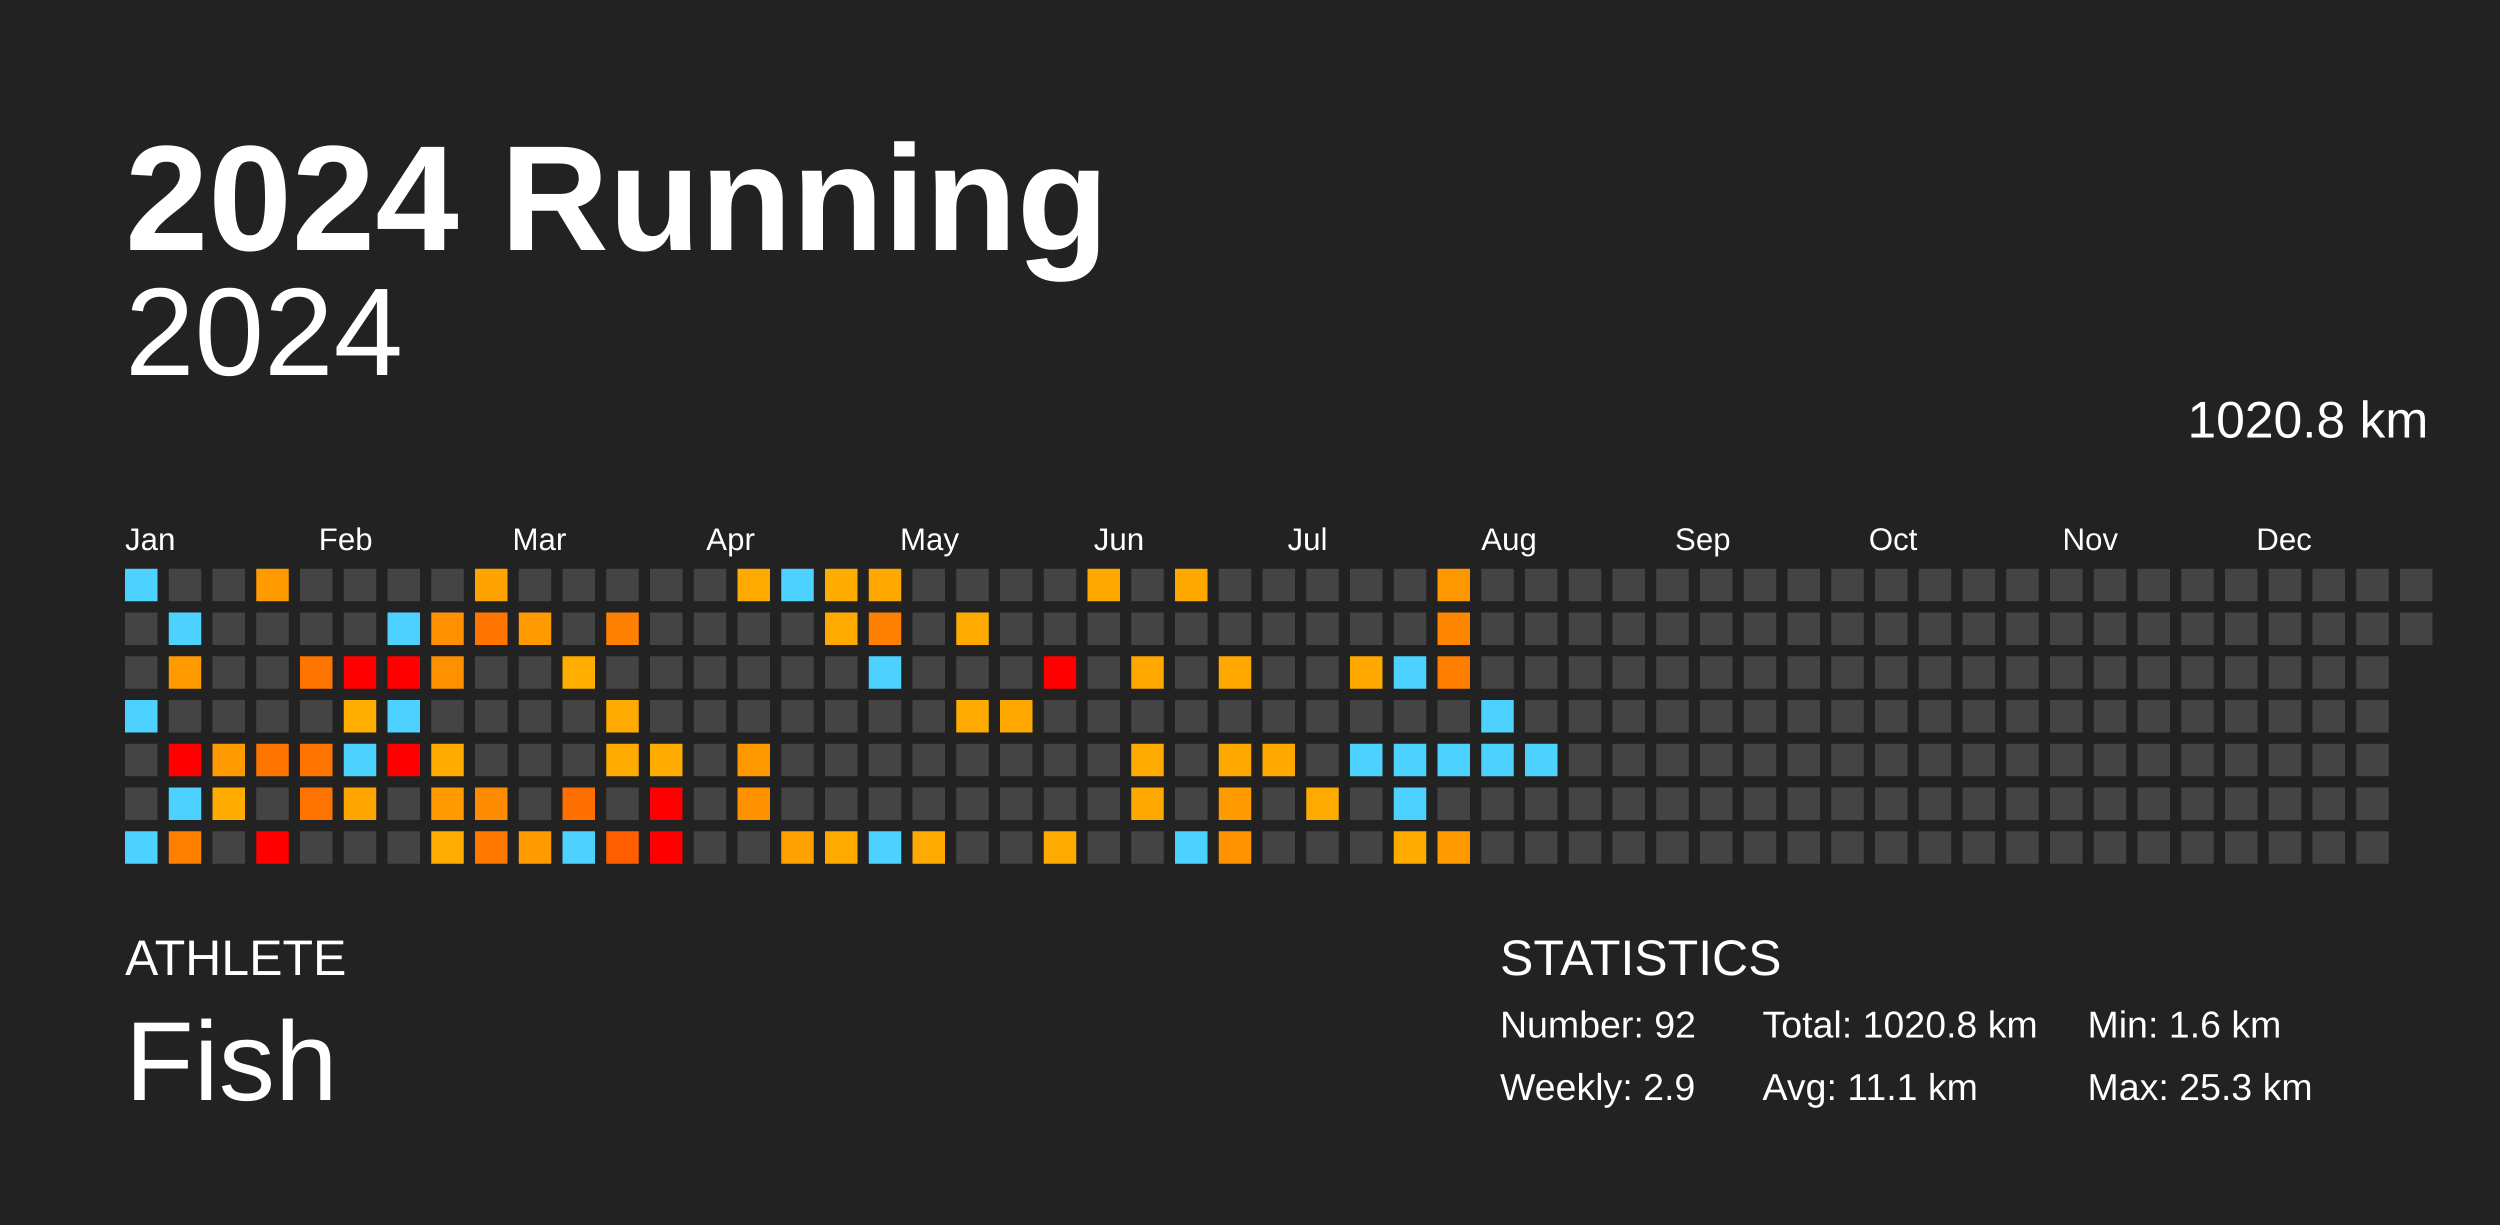
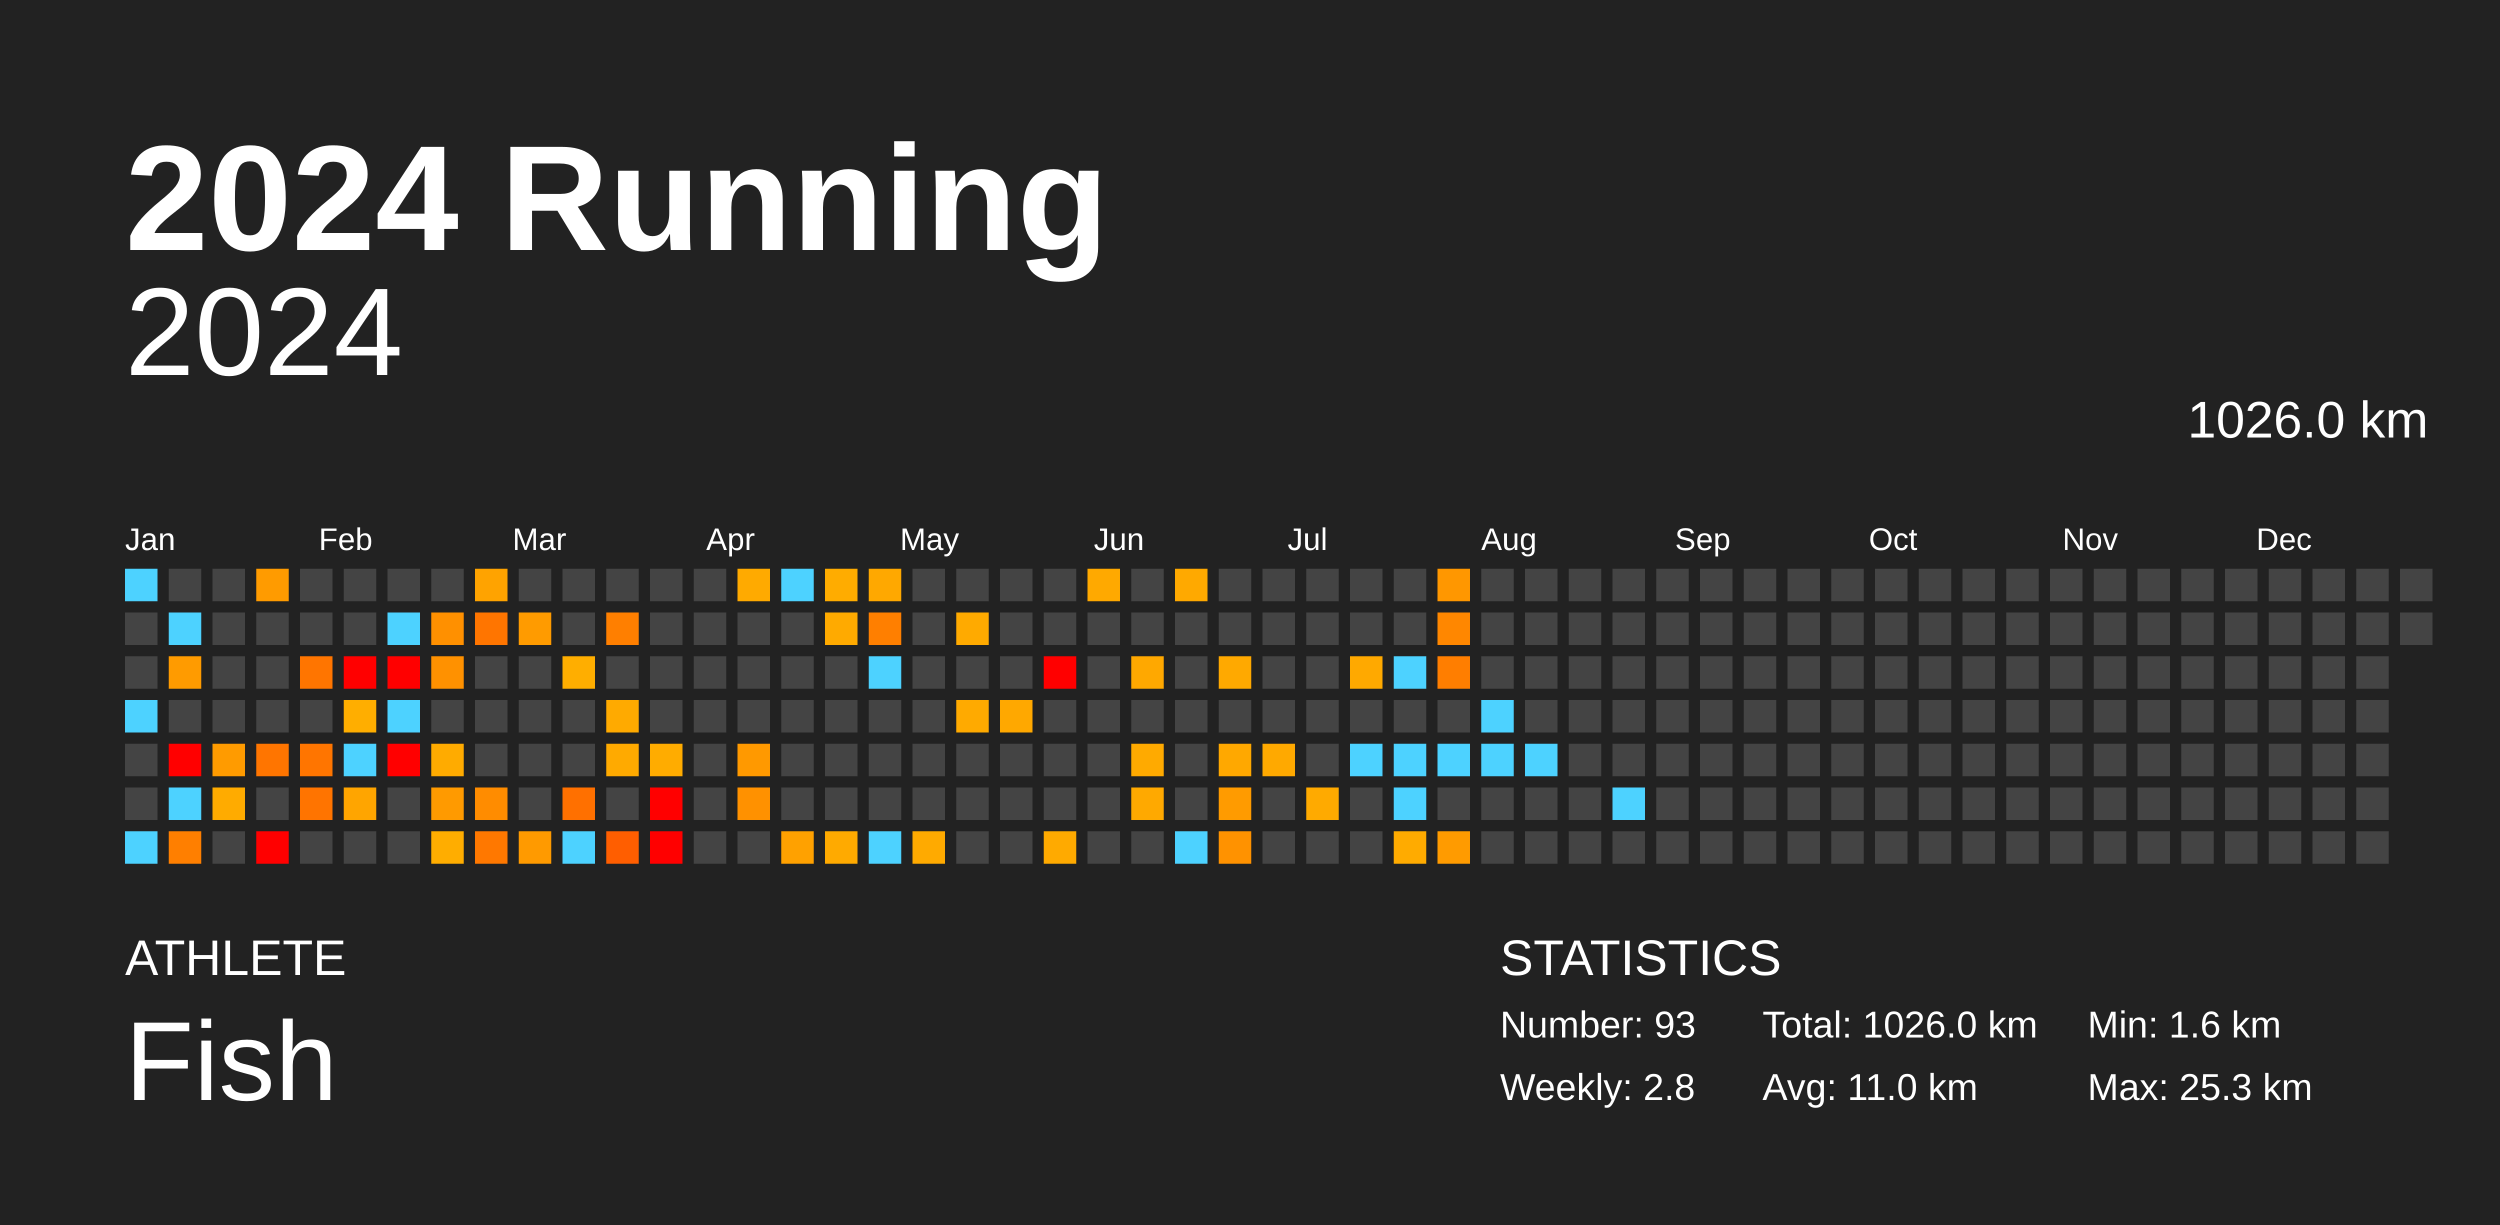
<svg xmlns="http://www.w3.org/2000/svg" baseProfile="full" height="98mm" version="1.1" viewBox="0,0,200,98" width="200mm">
  <defs />
  <rect fill="#222222" height="98" width="200" x="0" y="0" />
  <text fill="#FFFFFF" style="font-size:12px; font-family:Arial; font-weight:bold;" x="10" y="20">2024 Running</text>
  <text fill="#FFFFFF" style="font-size:4px; font-family:Arial" x="10" y="78">ATHLETE</text>
  <text fill="#FFFFFF" style="font-size:9px; font-family:Arial" x="10" y="88">Fish</text>
  <text fill="#FFFFFF" style="font-size:4px; font-family:Arial" x="120" y="78">STATISTICS</text>
-   <text fill="#FFFFFF" style="font-size:3px; font-family:Arial" x="120" y="83">Number: 92</text>
-   <text fill="#FFFFFF" style="font-size:3px; font-family:Arial" x="120" y="88">Weekly: 2.9</text>
-   <text fill="#FFFFFF" style="font-size:3px; font-family:Arial" x="141" y="83">Total: 1020.8 km</text>
-   <text fill="#FFFFFF" style="font-size:3px; font-family:Arial" x="141" y="88">Avg: 11.1 km</text>
+   <text fill="#FFFFFF" style="font-size:3px; font-family:Arial" x="120" y="83">Number: 93</text>
+   <text fill="#FFFFFF" style="font-size:3px; font-family:Arial" x="120" y="88">Weekly: 2.8</text>
+   <text fill="#FFFFFF" style="font-size:3px; font-family:Arial" x="141" y="83">Total: 1026.0 km</text>
+   <text fill="#FFFFFF" style="font-size:3px; font-family:Arial" x="141" y="88">Avg: 11.0 km</text>
  <text fill="#FFFFFF" style="font-size:3px; font-family:Arial" x="167" y="83">Min: 1.6 km</text>
  <text fill="#FFFFFF" style="font-size:3px; font-family:Arial" x="167" y="88">Max: 25.3 km</text>
  <text alignment-baseline="hanging" fill="#FFFFFF" style="font-size:10.0px; font-family:Arial;" x="10" y="30">2024</text>
-   <text alignment-baseline="hanging" fill="#FFFFFF" style="font-size:4.125px; font-family:Arial;" x="175" y="35">1020.8 km</text>
+   <text alignment-baseline="hanging" fill="#FFFFFF" style="font-size:4.125px; font-family:Arial;" x="175" y="35">1026.0 km</text>
  <text fill="#FFFFFF" style="font-size:2.5px; font-family:Arial" x="10.0" y="44">Jan</text>
  <text fill="#FFFFFF" style="font-size:2.5px; font-family:Arial" x="25.5" y="44">Feb</text>
  <text fill="#FFFFFF" style="font-size:2.5px; font-family:Arial" x="41.0" y="44">Mar</text>
  <text fill="#FFFFFF" style="font-size:2.5px; font-family:Arial" x="56.5" y="44">Apr</text>
  <text fill="#FFFFFF" style="font-size:2.5px; font-family:Arial" x="72.0" y="44">May</text>
  <text fill="#FFFFFF" style="font-size:2.5px; font-family:Arial" x="87.5" y="44">Jun</text>
  <text fill="#FFFFFF" style="font-size:2.5px; font-family:Arial" x="103.0" y="44">Jul</text>
  <text fill="#FFFFFF" style="font-size:2.5px; font-family:Arial" x="118.5" y="44">Aug</text>
  <text fill="#FFFFFF" style="font-size:2.5px; font-family:Arial" x="134.0" y="44">Sep</text>
  <text fill="#FFFFFF" style="font-size:2.5px; font-family:Arial" x="149.5" y="44">Oct</text>
  <text fill="#FFFFFF" style="font-size:2.5px; font-family:Arial" x="165.0" y="44">Nov</text>
  <text fill="#FFFFFF" style="font-size:2.5px; font-family:Arial" x="180.5" y="44">Dec</text>
  <rect fill="#4dd2ff" height="2.6" width="2.6" x="10.0" y="45.5" />
  <rect fill="#444444" height="2.6" width="2.6" x="10.0" y="49.0" />
  <rect fill="#444444" height="2.6" width="2.6" x="10.0" y="52.5" />
  <rect fill="#4dd2ff" height="2.6" width="2.6" x="10.0" y="56.0" />
  <rect fill="#444444" height="2.6" width="2.6" x="10.0" y="59.5" />
  <rect fill="#444444" height="2.6" width="2.6" x="10.0" y="63.0" />
  <rect fill="#4dd2ff" height="2.6" width="2.6" x="10.0" y="66.5" />
  <rect fill="#444444" height="2.6" width="2.6" x="13.5" y="45.5" />
  <rect fill="#4dd2ff" height="2.6" width="2.6" x="13.5" y="49.0" />
  <rect fill="#ff9b00" height="2.6" width="2.6" x="13.5" y="52.5" />
  <rect fill="#444444" height="2.6" width="2.6" x="13.5" y="56.0" />
  <rect fill="red" height="2.6" width="2.6" x="13.5" y="59.5" />
  <rect fill="#4dd2ff" height="2.6" width="2.6" x="13.5" y="63.0" />
  <rect fill="#ff7f00" height="2.6" width="2.6" x="13.5" y="66.5" />
  <rect fill="#444444" height="2.6" width="2.6" x="17.0" y="45.5" />
  <rect fill="#444444" height="2.6" width="2.6" x="17.0" y="49.0" />
  <rect fill="#444444" height="2.6" width="2.6" x="17.0" y="52.5" />
  <rect fill="#444444" height="2.6" width="2.6" x="17.0" y="56.0" />
  <rect fill="#ff9b00" height="2.6" width="2.6" x="17.0" y="59.5" />
  <rect fill="#ffab00" height="2.6" width="2.6" x="17.0" y="63.0" />
  <rect fill="#444444" height="2.6" width="2.6" x="17.0" y="66.5" />
  <rect fill="#ff9b00" height="2.6" width="2.6" x="20.5" y="45.5" />
  <rect fill="#444444" height="2.6" width="2.6" x="20.5" y="49.0" />
  <rect fill="#444444" height="2.6" width="2.6" x="20.5" y="52.5" />
  <rect fill="#444444" height="2.6" width="2.6" x="20.5" y="56.0" />
  <rect fill="#ff7500" height="2.6" width="2.6" x="20.5" y="59.5" />
  <rect fill="#444444" height="2.6" width="2.6" x="20.5" y="63.0" />
  <rect fill="red" height="2.6" width="2.6" x="20.5" y="66.5" />
  <rect fill="#444444" height="2.6" width="2.6" x="24.0" y="45.5" />
  <rect fill="#444444" height="2.6" width="2.6" x="24.0" y="49.0" />
  <rect fill="#ff7500" height="2.6" width="2.6" x="24.0" y="52.5" />
  <rect fill="#444444" height="2.6" width="2.6" x="24.0" y="56.0" />
  <rect fill="#ff7500" height="2.6" width="2.6" x="24.0" y="59.5" />
  <rect fill="#ff7400" height="2.6" width="2.6" x="24.0" y="63.0" />
  <rect fill="#444444" height="2.6" width="2.6" x="24.0" y="66.5" />
  <rect fill="#444444" height="2.6" width="2.6" x="27.5" y="45.5" />
  <rect fill="#444444" height="2.6" width="2.6" x="27.5" y="49.0" />
  <rect fill="red" height="2.6" width="2.6" x="27.5" y="52.5" />
  <rect fill="#ffae00" height="2.6" width="2.6" x="27.5" y="56.0" />
  <rect fill="#4dd2ff" height="2.6" width="2.6" x="27.5" y="59.5" />
  <rect fill="#ffa500" height="2.6" width="2.6" x="27.5" y="63.0" />
  <rect fill="#444444" height="2.6" width="2.6" x="27.5" y="66.5" />
  <rect fill="#444444" height="2.6" width="2.6" x="31.0" y="45.5" />
  <rect fill="#4dd2ff" height="2.6" width="2.6" x="31.0" y="49.0" />
  <rect fill="red" height="2.6" width="2.6" x="31.0" y="52.5" />
  <rect fill="#4dd2ff" height="2.6" width="2.6" x="31.0" y="56.0" />
  <rect fill="red" height="2.6" width="2.6" x="31.0" y="59.5" />
  <rect fill="#444444" height="2.6" width="2.6" x="31.0" y="63.0" />
  <rect fill="#444444" height="2.6" width="2.6" x="31.0" y="66.5" />
  <rect fill="#444444" height="2.6" width="2.6" x="34.5" y="45.5" />
  <rect fill="#ff9000" height="2.6" width="2.6" x="34.5" y="49.0" />
  <rect fill="#ff9100" height="2.6" width="2.6" x="34.5" y="52.5" />
  <rect fill="#444444" height="2.6" width="2.6" x="34.5" y="56.0" />
  <rect fill="#ffab00" height="2.6" width="2.6" x="34.5" y="59.5" />
  <rect fill="#ff9a00" height="2.6" width="2.6" x="34.5" y="63.0" />
  <rect fill="#ffad00" height="2.6" width="2.6" x="34.5" y="66.5" />
  <rect fill="#ffa300" height="2.6" width="2.6" x="38.0" y="45.5" />
  <rect fill="#ff7500" height="2.6" width="2.6" x="38.0" y="49.0" />
  <rect fill="#444444" height="2.6" width="2.6" x="38.0" y="52.5" />
  <rect fill="#444444" height="2.6" width="2.6" x="38.0" y="56.0" />
  <rect fill="#444444" height="2.6" width="2.6" x="38.0" y="59.5" />
  <rect fill="#ff8c00" height="2.6" width="2.6" x="38.0" y="63.0" />
  <rect fill="#ff7800" height="2.6" width="2.6" x="38.0" y="66.5" />
  <rect fill="#444444" height="2.6" width="2.6" x="41.5" y="45.5" />
  <rect fill="#ff9b00" height="2.6" width="2.6" x="41.5" y="49.0" />
  <rect fill="#444444" height="2.6" width="2.6" x="41.5" y="52.5" />
  <rect fill="#444444" height="2.6" width="2.6" x="41.5" y="56.0" />
  <rect fill="#444444" height="2.6" width="2.6" x="41.5" y="59.5" />
  <rect fill="#444444" height="2.6" width="2.6" x="41.5" y="63.0" />
  <rect fill="#ff9a00" height="2.6" width="2.6" x="41.5" y="66.5" />
  <rect fill="#444444" height="2.6" width="2.6" x="45.0" y="45.5" />
  <rect fill="#444444" height="2.6" width="2.6" x="45.0" y="49.0" />
  <rect fill="#ffae00" height="2.6" width="2.6" x="45.0" y="52.5" />
  <rect fill="#444444" height="2.6" width="2.6" x="45.0" y="56.0" />
  <rect fill="#444444" height="2.6" width="2.6" x="45.0" y="59.5" />
  <rect fill="#ff7000" height="2.6" width="2.6" x="45.0" y="63.0" />
  <rect fill="#4dd2ff" height="2.6" width="2.6" x="45.0" y="66.5" />
  <rect fill="#444444" height="2.6" width="2.6" x="48.5" y="45.5" />
  <rect fill="#ff7f00" height="2.6" width="2.6" x="48.5" y="49.0" />
  <rect fill="#444444" height="2.6" width="2.6" x="48.5" y="52.5" />
  <rect fill="#ffaa00" height="2.6" width="2.6" x="48.5" y="56.0" />
  <rect fill="#ffaa00" height="2.6" width="2.6" x="48.5" y="59.5" />
  <rect fill="#444444" height="2.6" width="2.6" x="48.5" y="63.0" />
  <rect fill="#ff5e00" height="2.6" width="2.6" x="48.5" y="66.5" />
  <rect fill="#444444" height="2.6" width="2.6" x="52.0" y="45.5" />
  <rect fill="#444444" height="2.6" width="2.6" x="52.0" y="49.0" />
  <rect fill="#444444" height="2.6" width="2.6" x="52.0" y="52.5" />
  <rect fill="#444444" height="2.6" width="2.6" x="52.0" y="56.0" />
  <rect fill="#ffac00" height="2.6" width="2.6" x="52.0" y="59.5" />
  <rect fill="red" height="2.6" width="2.6" x="52.0" y="63.0" />
  <rect fill="red" height="2.6" width="2.6" x="52.0" y="66.5" />
  <rect fill="#444444" height="2.6" width="2.6" x="55.5" y="45.5" />
  <rect fill="#444444" height="2.6" width="2.6" x="55.5" y="49.0" />
  <rect fill="#444444" height="2.6" width="2.6" x="55.5" y="52.5" />
  <rect fill="#444444" height="2.6" width="2.6" x="55.5" y="56.0" />
  <rect fill="#444444" height="2.6" width="2.6" x="55.5" y="59.5" />
  <rect fill="#444444" height="2.6" width="2.6" x="55.5" y="63.0" />
  <rect fill="#444444" height="2.6" width="2.6" x="55.5" y="66.5" />
  <rect fill="#ffaa00" height="2.6" width="2.6" x="59.0" y="45.5" />
  <rect fill="#444444" height="2.6" width="2.6" x="59.0" y="49.0" />
  <rect fill="#444444" height="2.6" width="2.6" x="59.0" y="52.5" />
  <rect fill="#444444" height="2.6" width="2.6" x="59.0" y="56.0" />
  <rect fill="#ff9900" height="2.6" width="2.6" x="59.0" y="59.5" />
  <rect fill="#ff9100" height="2.6" width="2.6" x="59.0" y="63.0" />
  <rect fill="#444444" height="2.6" width="2.6" x="59.0" y="66.5" />
  <rect fill="#4dd2ff" height="2.6" width="2.6" x="62.5" y="45.5" />
  <rect fill="#444444" height="2.6" width="2.6" x="62.5" y="49.0" />
  <rect fill="#444444" height="2.6" width="2.6" x="62.5" y="52.5" />
  <rect fill="#444444" height="2.6" width="2.6" x="62.5" y="56.0" />
  <rect fill="#444444" height="2.6" width="2.6" x="62.5" y="59.5" />
  <rect fill="#444444" height="2.6" width="2.6" x="62.5" y="63.0" />
  <rect fill="#ffa100" height="2.6" width="2.6" x="62.5" y="66.5" />
  <rect fill="#ffac00" height="2.6" width="2.6" x="66.0" y="45.5" />
  <rect fill="#ffaa00" height="2.6" width="2.6" x="66.0" y="49.0" />
  <rect fill="#444444" height="2.6" width="2.6" x="66.0" y="52.5" />
  <rect fill="#444444" height="2.6" width="2.6" x="66.0" y="56.0" />
  <rect fill="#444444" height="2.6" width="2.6" x="66.0" y="59.5" />
  <rect fill="#444444" height="2.6" width="2.6" x="66.0" y="63.0" />
  <rect fill="#ffaa00" height="2.6" width="2.6" x="66.0" y="66.5" />
  <rect fill="#ffa800" height="2.6" width="2.6" x="69.5" y="45.5" />
  <rect fill="#ff7f00" height="2.6" width="2.6" x="69.5" y="49.0" />
  <rect fill="#4dd2ff" height="2.6" width="2.6" x="69.5" y="52.5" />
  <rect fill="#444444" height="2.6" width="2.6" x="69.5" y="56.0" />
  <rect fill="#444444" height="2.6" width="2.6" x="69.5" y="59.5" />
  <rect fill="#444444" height="2.6" width="2.6" x="69.5" y="63.0" />
  <rect fill="#4dd2ff" height="2.6" width="2.6" x="69.5" y="66.5" />
  <rect fill="#444444" height="2.6" width="2.6" x="73.0" y="45.5" />
  <rect fill="#444444" height="2.6" width="2.6" x="73.0" y="49.0" />
  <rect fill="#444444" height="2.6" width="2.6" x="73.0" y="52.5" />
  <rect fill="#444444" height="2.6" width="2.6" x="73.0" y="56.0" />
  <rect fill="#444444" height="2.6" width="2.6" x="73.0" y="59.5" />
  <rect fill="#444444" height="2.6" width="2.6" x="73.0" y="63.0" />
  <rect fill="#ffaa00" height="2.6" width="2.6" x="73.0" y="66.5" />
  <rect fill="#444444" height="2.6" width="2.6" x="76.5" y="45.5" />
  <rect fill="#ffaa00" height="2.6" width="2.6" x="76.5" y="49.0" />
  <rect fill="#444444" height="2.6" width="2.6" x="76.5" y="52.5" />
  <rect fill="#ffaa00" height="2.6" width="2.6" x="76.5" y="56.0" />
  <rect fill="#444444" height="2.6" width="2.6" x="76.5" y="59.5" />
  <rect fill="#444444" height="2.6" width="2.6" x="76.5" y="63.0" />
  <rect fill="#444444" height="2.6" width="2.6" x="76.5" y="66.5" />
  <rect fill="#444444" height="2.6" width="2.6" x="80.0" y="45.5" />
  <rect fill="#444444" height="2.6" width="2.6" x="80.0" y="49.0" />
  <rect fill="#444444" height="2.6" width="2.6" x="80.0" y="52.5" />
  <rect fill="#ffa800" height="2.6" width="2.6" x="80.0" y="56.0" />
  <rect fill="#444444" height="2.6" width="2.6" x="80.0" y="59.5" />
  <rect fill="#444444" height="2.6" width="2.6" x="80.0" y="63.0" />
  <rect fill="#444444" height="2.6" width="2.6" x="80.0" y="66.5" />
  <rect fill="#444444" height="2.6" width="2.6" x="83.5" y="45.5" />
  <rect fill="#444444" height="2.6" width="2.6" x="83.5" y="49.0" />
  <rect fill="red" height="2.6" width="2.6" x="83.5" y="52.5" />
  <rect fill="#444444" height="2.6" width="2.6" x="83.5" y="56.0" />
  <rect fill="#444444" height="2.6" width="2.6" x="83.5" y="59.5" />
  <rect fill="#444444" height="2.6" width="2.6" x="83.5" y="63.0" />
  <rect fill="#ffaa00" height="2.6" width="2.6" x="83.5" y="66.5" />
  <rect fill="#ffa900" height="2.6" width="2.6" x="87.0" y="45.5" />
  <rect fill="#444444" height="2.6" width="2.6" x="87.0" y="49.0" />
  <rect fill="#444444" height="2.6" width="2.6" x="87.0" y="52.5" />
  <rect fill="#444444" height="2.6" width="2.6" x="87.0" y="56.0" />
  <rect fill="#444444" height="2.6" width="2.6" x="87.0" y="59.5" />
  <rect fill="#444444" height="2.6" width="2.6" x="87.0" y="63.0" />
  <rect fill="#444444" height="2.6" width="2.6" x="87.0" y="66.5" />
  <rect fill="#444444" height="2.6" width="2.6" x="90.5" y="45.5" />
  <rect fill="#444444" height="2.6" width="2.6" x="90.5" y="49.0" />
  <rect fill="#ffa800" height="2.6" width="2.6" x="90.5" y="52.5" />
  <rect fill="#444444" height="2.6" width="2.6" x="90.5" y="56.0" />
  <rect fill="#ffaa00" height="2.6" width="2.6" x="90.5" y="59.5" />
  <rect fill="#ffa900" height="2.6" width="2.6" x="90.5" y="63.0" />
  <rect fill="#444444" height="2.6" width="2.6" x="90.5" y="66.5" />
  <rect fill="#ffa900" height="2.6" width="2.6" x="94.0" y="45.5" />
  <rect fill="#444444" height="2.6" width="2.6" x="94.0" y="49.0" />
  <rect fill="#444444" height="2.6" width="2.6" x="94.0" y="52.5" />
  <rect fill="#444444" height="2.6" width="2.6" x="94.0" y="56.0" />
  <rect fill="#444444" height="2.6" width="2.6" x="94.0" y="59.5" />
  <rect fill="#444444" height="2.6" width="2.6" x="94.0" y="63.0" />
  <rect fill="#4dd2ff" height="2.6" width="2.6" x="94.0" y="66.5" />
  <rect fill="#444444" height="2.6" width="2.6" x="97.5" y="45.5" />
  <rect fill="#444444" height="2.6" width="2.6" x="97.5" y="49.0" />
  <rect fill="#ffa900" height="2.6" width="2.6" x="97.5" y="52.5" />
  <rect fill="#444444" height="2.6" width="2.6" x="97.5" y="56.0" />
  <rect fill="#ffa800" height="2.6" width="2.6" x="97.5" y="59.5" />
  <rect fill="#ff9b00" height="2.6" width="2.6" x="97.5" y="63.0" />
  <rect fill="#ff9200" height="2.6" width="2.6" x="97.5" y="66.5" />
  <rect fill="#444444" height="2.6" width="2.6" x="101.0" y="45.5" />
  <rect fill="#444444" height="2.6" width="2.6" x="101.0" y="49.0" />
  <rect fill="#444444" height="2.6" width="2.6" x="101.0" y="52.5" />
  <rect fill="#444444" height="2.6" width="2.6" x="101.0" y="56.0" />
  <rect fill="#ffa900" height="2.6" width="2.6" x="101.0" y="59.5" />
  <rect fill="#444444" height="2.6" width="2.6" x="101.0" y="63.0" />
  <rect fill="#444444" height="2.6" width="2.6" x="101.0" y="66.5" />
  <rect fill="#444444" height="2.6" width="2.6" x="104.5" y="45.5" />
  <rect fill="#444444" height="2.6" width="2.6" x="104.5" y="49.0" />
  <rect fill="#444444" height="2.6" width="2.6" x="104.5" y="52.5" />
  <rect fill="#444444" height="2.6" width="2.6" x="104.5" y="56.0" />
  <rect fill="#444444" height="2.6" width="2.6" x="104.5" y="59.5" />
  <rect fill="#ffaa00" height="2.6" width="2.6" x="104.5" y="63.0" />
  <rect fill="#444444" height="2.6" width="2.6" x="104.5" y="66.5" />
  <rect fill="#444444" height="2.6" width="2.6" x="108.0" y="45.5" />
  <rect fill="#444444" height="2.6" width="2.6" x="108.0" y="49.0" />
  <rect fill="#ffa900" height="2.6" width="2.6" x="108.0" y="52.5" />
  <rect fill="#444444" height="2.6" width="2.6" x="108.0" y="56.0" />
  <rect fill="#4dd2ff" height="2.6" width="2.6" x="108.0" y="59.5" />
  <rect fill="#444444" height="2.6" width="2.6" x="108.0" y="63.0" />
  <rect fill="#444444" height="2.6" width="2.6" x="108.0" y="66.5" />
  <rect fill="#444444" height="2.6" width="2.6" x="111.5" y="45.5" />
  <rect fill="#444444" height="2.6" width="2.6" x="111.5" y="49.0" />
  <rect fill="#4dd2ff" height="2.6" width="2.6" x="111.5" y="52.5" />
  <rect fill="#444444" height="2.6" width="2.6" x="111.5" y="56.0" />
  <rect fill="#4dd2ff" height="2.6" width="2.6" x="111.5" y="59.5" />
  <rect fill="#4dd2ff" height="2.6" width="2.6" x="111.5" y="63.0" />
  <rect fill="#ffab00" height="2.6" width="2.6" x="111.5" y="66.5" />
  <rect fill="#ff9700" height="2.6" width="2.6" x="115.0" y="45.5" />
  <rect fill="#ff8700" height="2.6" width="2.6" x="115.0" y="49.0" />
  <rect fill="#ff7e00" height="2.6" width="2.6" x="115.0" y="52.5" />
  <rect fill="#444444" height="2.6" width="2.6" x="115.0" y="56.0" />
  <rect fill="#4dd2ff" height="2.6" width="2.6" x="115.0" y="59.5" />
  <rect fill="#444444" height="2.6" width="2.6" x="115.0" y="63.0" />
  <rect fill="#ff9b00" height="2.6" width="2.6" x="115.0" y="66.5" />
  <rect fill="#444444" height="2.6" width="2.6" x="118.5" y="45.5" />
  <rect fill="#444444" height="2.6" width="2.6" x="118.5" y="49.0" />
  <rect fill="#444444" height="2.6" width="2.6" x="118.5" y="52.5" />
  <rect fill="#4dd2ff" height="2.6" width="2.6" x="118.5" y="56.0" />
  <rect fill="#4dd2ff" height="2.6" width="2.6" x="118.5" y="59.5" />
  <rect fill="#444444" height="2.6" width="2.6" x="118.5" y="63.0" />
  <rect fill="#444444" height="2.6" width="2.6" x="118.5" y="66.5" />
  <rect fill="#444444" height="2.6" width="2.6" x="122.0" y="45.5" />
  <rect fill="#444444" height="2.6" width="2.6" x="122.0" y="49.0" />
  <rect fill="#444444" height="2.6" width="2.6" x="122.0" y="52.5" />
  <rect fill="#444444" height="2.6" width="2.6" x="122.0" y="56.0" />
  <rect fill="#4dd2ff" height="2.6" width="2.6" x="122.0" y="59.5" />
  <rect fill="#444444" height="2.6" width="2.6" x="122.0" y="63.0" />
  <rect fill="#444444" height="2.6" width="2.6" x="122.0" y="66.5" />
  <rect fill="#444444" height="2.6" width="2.6" x="125.5" y="45.5" />
  <rect fill="#444444" height="2.6" width="2.6" x="125.5" y="49.0" />
  <rect fill="#444444" height="2.6" width="2.6" x="125.5" y="52.5" />
  <rect fill="#444444" height="2.6" width="2.6" x="125.5" y="56.0" />
  <rect fill="#444444" height="2.6" width="2.6" x="125.5" y="59.5" />
  <rect fill="#444444" height="2.6" width="2.6" x="125.5" y="63.0" />
  <rect fill="#444444" height="2.6" width="2.6" x="125.5" y="66.5" />
  <rect fill="#444444" height="2.6" width="2.6" x="129.0" y="45.5" />
  <rect fill="#444444" height="2.6" width="2.6" x="129.0" y="49.0" />
  <rect fill="#444444" height="2.6" width="2.6" x="129.0" y="52.5" />
  <rect fill="#444444" height="2.6" width="2.6" x="129.0" y="56.0" />
  <rect fill="#444444" height="2.6" width="2.6" x="129.0" y="59.5" />
-   <rect fill="#444444" height="2.6" width="2.6" x="129.0" y="63.0" />
+   <rect fill="#4dd2ff" height="2.6" width="2.6" x="129.0" y="63.0" />
  <rect fill="#444444" height="2.6" width="2.6" x="129.0" y="66.5" />
  <rect fill="#444444" height="2.6" width="2.6" x="132.5" y="45.5" />
  <rect fill="#444444" height="2.6" width="2.6" x="132.5" y="49.0" />
  <rect fill="#444444" height="2.6" width="2.6" x="132.5" y="52.5" />
  <rect fill="#444444" height="2.6" width="2.6" x="132.5" y="56.0" />
  <rect fill="#444444" height="2.6" width="2.6" x="132.5" y="59.5" />
  <rect fill="#444444" height="2.6" width="2.6" x="132.5" y="63.0" />
  <rect fill="#444444" height="2.6" width="2.6" x="132.5" y="66.5" />
  <rect fill="#444444" height="2.6" width="2.6" x="136.0" y="45.5" />
  <rect fill="#444444" height="2.6" width="2.6" x="136.0" y="49.0" />
  <rect fill="#444444" height="2.6" width="2.6" x="136.0" y="52.5" />
  <rect fill="#444444" height="2.6" width="2.6" x="136.0" y="56.0" />
  <rect fill="#444444" height="2.6" width="2.6" x="136.0" y="59.5" />
  <rect fill="#444444" height="2.6" width="2.6" x="136.0" y="63.0" />
  <rect fill="#444444" height="2.6" width="2.6" x="136.0" y="66.5" />
  <rect fill="#444444" height="2.6" width="2.6" x="139.5" y="45.5" />
  <rect fill="#444444" height="2.6" width="2.6" x="139.5" y="49.0" />
  <rect fill="#444444" height="2.6" width="2.6" x="139.5" y="52.5" />
  <rect fill="#444444" height="2.6" width="2.6" x="139.5" y="56.0" />
  <rect fill="#444444" height="2.6" width="2.6" x="139.5" y="59.5" />
  <rect fill="#444444" height="2.6" width="2.6" x="139.5" y="63.0" />
  <rect fill="#444444" height="2.6" width="2.6" x="139.5" y="66.5" />
  <rect fill="#444444" height="2.6" width="2.6" x="143.0" y="45.5" />
  <rect fill="#444444" height="2.6" width="2.6" x="143.0" y="49.0" />
  <rect fill="#444444" height="2.6" width="2.6" x="143.0" y="52.5" />
  <rect fill="#444444" height="2.6" width="2.6" x="143.0" y="56.0" />
  <rect fill="#444444" height="2.6" width="2.6" x="143.0" y="59.5" />
  <rect fill="#444444" height="2.6" width="2.6" x="143.0" y="63.0" />
  <rect fill="#444444" height="2.6" width="2.6" x="143.0" y="66.5" />
  <rect fill="#444444" height="2.6" width="2.6" x="146.5" y="45.5" />
  <rect fill="#444444" height="2.6" width="2.6" x="146.5" y="49.0" />
  <rect fill="#444444" height="2.6" width="2.6" x="146.5" y="52.5" />
  <rect fill="#444444" height="2.6" width="2.6" x="146.5" y="56.0" />
  <rect fill="#444444" height="2.6" width="2.6" x="146.5" y="59.5" />
  <rect fill="#444444" height="2.6" width="2.6" x="146.5" y="63.0" />
  <rect fill="#444444" height="2.6" width="2.6" x="146.5" y="66.5" />
  <rect fill="#444444" height="2.6" width="2.6" x="150.0" y="45.5" />
  <rect fill="#444444" height="2.6" width="2.6" x="150.0" y="49.0" />
  <rect fill="#444444" height="2.6" width="2.6" x="150.0" y="52.5" />
  <rect fill="#444444" height="2.6" width="2.6" x="150.0" y="56.0" />
  <rect fill="#444444" height="2.6" width="2.6" x="150.0" y="59.5" />
  <rect fill="#444444" height="2.6" width="2.6" x="150.0" y="63.0" />
  <rect fill="#444444" height="2.6" width="2.6" x="150.0" y="66.5" />
  <rect fill="#444444" height="2.6" width="2.6" x="153.5" y="45.5" />
  <rect fill="#444444" height="2.6" width="2.6" x="153.5" y="49.0" />
  <rect fill="#444444" height="2.6" width="2.6" x="153.5" y="52.5" />
  <rect fill="#444444" height="2.6" width="2.6" x="153.5" y="56.0" />
  <rect fill="#444444" height="2.6" width="2.6" x="153.5" y="59.5" />
  <rect fill="#444444" height="2.6" width="2.6" x="153.5" y="63.0" />
  <rect fill="#444444" height="2.6" width="2.6" x="153.5" y="66.5" />
  <rect fill="#444444" height="2.6" width="2.6" x="157.0" y="45.5" />
  <rect fill="#444444" height="2.6" width="2.6" x="157.0" y="49.0" />
  <rect fill="#444444" height="2.6" width="2.6" x="157.0" y="52.5" />
  <rect fill="#444444" height="2.6" width="2.6" x="157.0" y="56.0" />
  <rect fill="#444444" height="2.6" width="2.6" x="157.0" y="59.5" />
  <rect fill="#444444" height="2.6" width="2.6" x="157.0" y="63.0" />
  <rect fill="#444444" height="2.6" width="2.6" x="157.0" y="66.5" />
  <rect fill="#444444" height="2.6" width="2.6" x="160.5" y="45.5" />
  <rect fill="#444444" height="2.6" width="2.6" x="160.5" y="49.0" />
  <rect fill="#444444" height="2.6" width="2.6" x="160.5" y="52.5" />
  <rect fill="#444444" height="2.6" width="2.6" x="160.5" y="56.0" />
  <rect fill="#444444" height="2.6" width="2.6" x="160.5" y="59.5" />
  <rect fill="#444444" height="2.6" width="2.6" x="160.5" y="63.0" />
  <rect fill="#444444" height="2.6" width="2.6" x="160.5" y="66.5" />
  <rect fill="#444444" height="2.6" width="2.6" x="164.0" y="45.5" />
  <rect fill="#444444" height="2.6" width="2.6" x="164.0" y="49.0" />
  <rect fill="#444444" height="2.6" width="2.6" x="164.0" y="52.5" />
  <rect fill="#444444" height="2.6" width="2.6" x="164.0" y="56.0" />
  <rect fill="#444444" height="2.6" width="2.6" x="164.0" y="59.5" />
  <rect fill="#444444" height="2.6" width="2.6" x="164.0" y="63.0" />
  <rect fill="#444444" height="2.6" width="2.6" x="164.0" y="66.5" />
  <rect fill="#444444" height="2.6" width="2.6" x="167.5" y="45.5" />
  <rect fill="#444444" height="2.6" width="2.6" x="167.5" y="49.0" />
  <rect fill="#444444" height="2.6" width="2.6" x="167.5" y="52.5" />
  <rect fill="#444444" height="2.6" width="2.6" x="167.5" y="56.0" />
  <rect fill="#444444" height="2.6" width="2.6" x="167.5" y="59.5" />
  <rect fill="#444444" height="2.6" width="2.6" x="167.5" y="63.0" />
  <rect fill="#444444" height="2.6" width="2.6" x="167.5" y="66.5" />
  <rect fill="#444444" height="2.6" width="2.6" x="171.0" y="45.5" />
  <rect fill="#444444" height="2.6" width="2.6" x="171.0" y="49.0" />
  <rect fill="#444444" height="2.6" width="2.6" x="171.0" y="52.5" />
  <rect fill="#444444" height="2.6" width="2.6" x="171.0" y="56.0" />
  <rect fill="#444444" height="2.6" width="2.6" x="171.0" y="59.5" />
  <rect fill="#444444" height="2.6" width="2.6" x="171.0" y="63.0" />
  <rect fill="#444444" height="2.6" width="2.6" x="171.0" y="66.5" />
  <rect fill="#444444" height="2.6" width="2.6" x="174.5" y="45.5" />
  <rect fill="#444444" height="2.6" width="2.6" x="174.5" y="49.0" />
  <rect fill="#444444" height="2.6" width="2.6" x="174.5" y="52.5" />
  <rect fill="#444444" height="2.6" width="2.6" x="174.5" y="56.0" />
  <rect fill="#444444" height="2.6" width="2.6" x="174.5" y="59.5" />
  <rect fill="#444444" height="2.6" width="2.6" x="174.5" y="63.0" />
  <rect fill="#444444" height="2.6" width="2.6" x="174.5" y="66.5" />
  <rect fill="#444444" height="2.6" width="2.6" x="178.0" y="45.5" />
  <rect fill="#444444" height="2.6" width="2.6" x="178.0" y="49.0" />
  <rect fill="#444444" height="2.6" width="2.6" x="178.0" y="52.5" />
  <rect fill="#444444" height="2.6" width="2.6" x="178.0" y="56.0" />
  <rect fill="#444444" height="2.6" width="2.6" x="178.0" y="59.5" />
  <rect fill="#444444" height="2.6" width="2.6" x="178.0" y="63.0" />
  <rect fill="#444444" height="2.6" width="2.6" x="178.0" y="66.5" />
  <rect fill="#444444" height="2.6" width="2.6" x="181.5" y="45.5" />
  <rect fill="#444444" height="2.6" width="2.6" x="181.5" y="49.0" />
  <rect fill="#444444" height="2.6" width="2.6" x="181.5" y="52.5" />
  <rect fill="#444444" height="2.6" width="2.6" x="181.5" y="56.0" />
  <rect fill="#444444" height="2.6" width="2.6" x="181.5" y="59.5" />
  <rect fill="#444444" height="2.6" width="2.6" x="181.5" y="63.0" />
  <rect fill="#444444" height="2.6" width="2.6" x="181.5" y="66.5" />
  <rect fill="#444444" height="2.6" width="2.6" x="185.0" y="45.5" />
  <rect fill="#444444" height="2.6" width="2.6" x="185.0" y="49.0" />
  <rect fill="#444444" height="2.6" width="2.6" x="185.0" y="52.5" />
  <rect fill="#444444" height="2.6" width="2.6" x="185.0" y="56.0" />
  <rect fill="#444444" height="2.6" width="2.6" x="185.0" y="59.5" />
  <rect fill="#444444" height="2.6" width="2.6" x="185.0" y="63.0" />
  <rect fill="#444444" height="2.6" width="2.6" x="185.0" y="66.5" />
  <rect fill="#444444" height="2.6" width="2.6" x="188.5" y="45.5" />
  <rect fill="#444444" height="2.6" width="2.6" x="188.5" y="49.0" />
  <rect fill="#444444" height="2.6" width="2.6" x="188.5" y="52.5" />
  <rect fill="#444444" height="2.6" width="2.6" x="188.5" y="56.0" />
  <rect fill="#444444" height="2.6" width="2.6" x="188.5" y="59.5" />
  <rect fill="#444444" height="2.6" width="2.6" x="188.5" y="63.0" />
  <rect fill="#444444" height="2.6" width="2.6" x="188.5" y="66.5" />
  <rect fill="#444444" height="2.6" width="2.6" x="192.0" y="45.5" />
  <rect fill="#444444" height="2.6" width="2.6" x="192.0" y="49.0" />
</svg>
